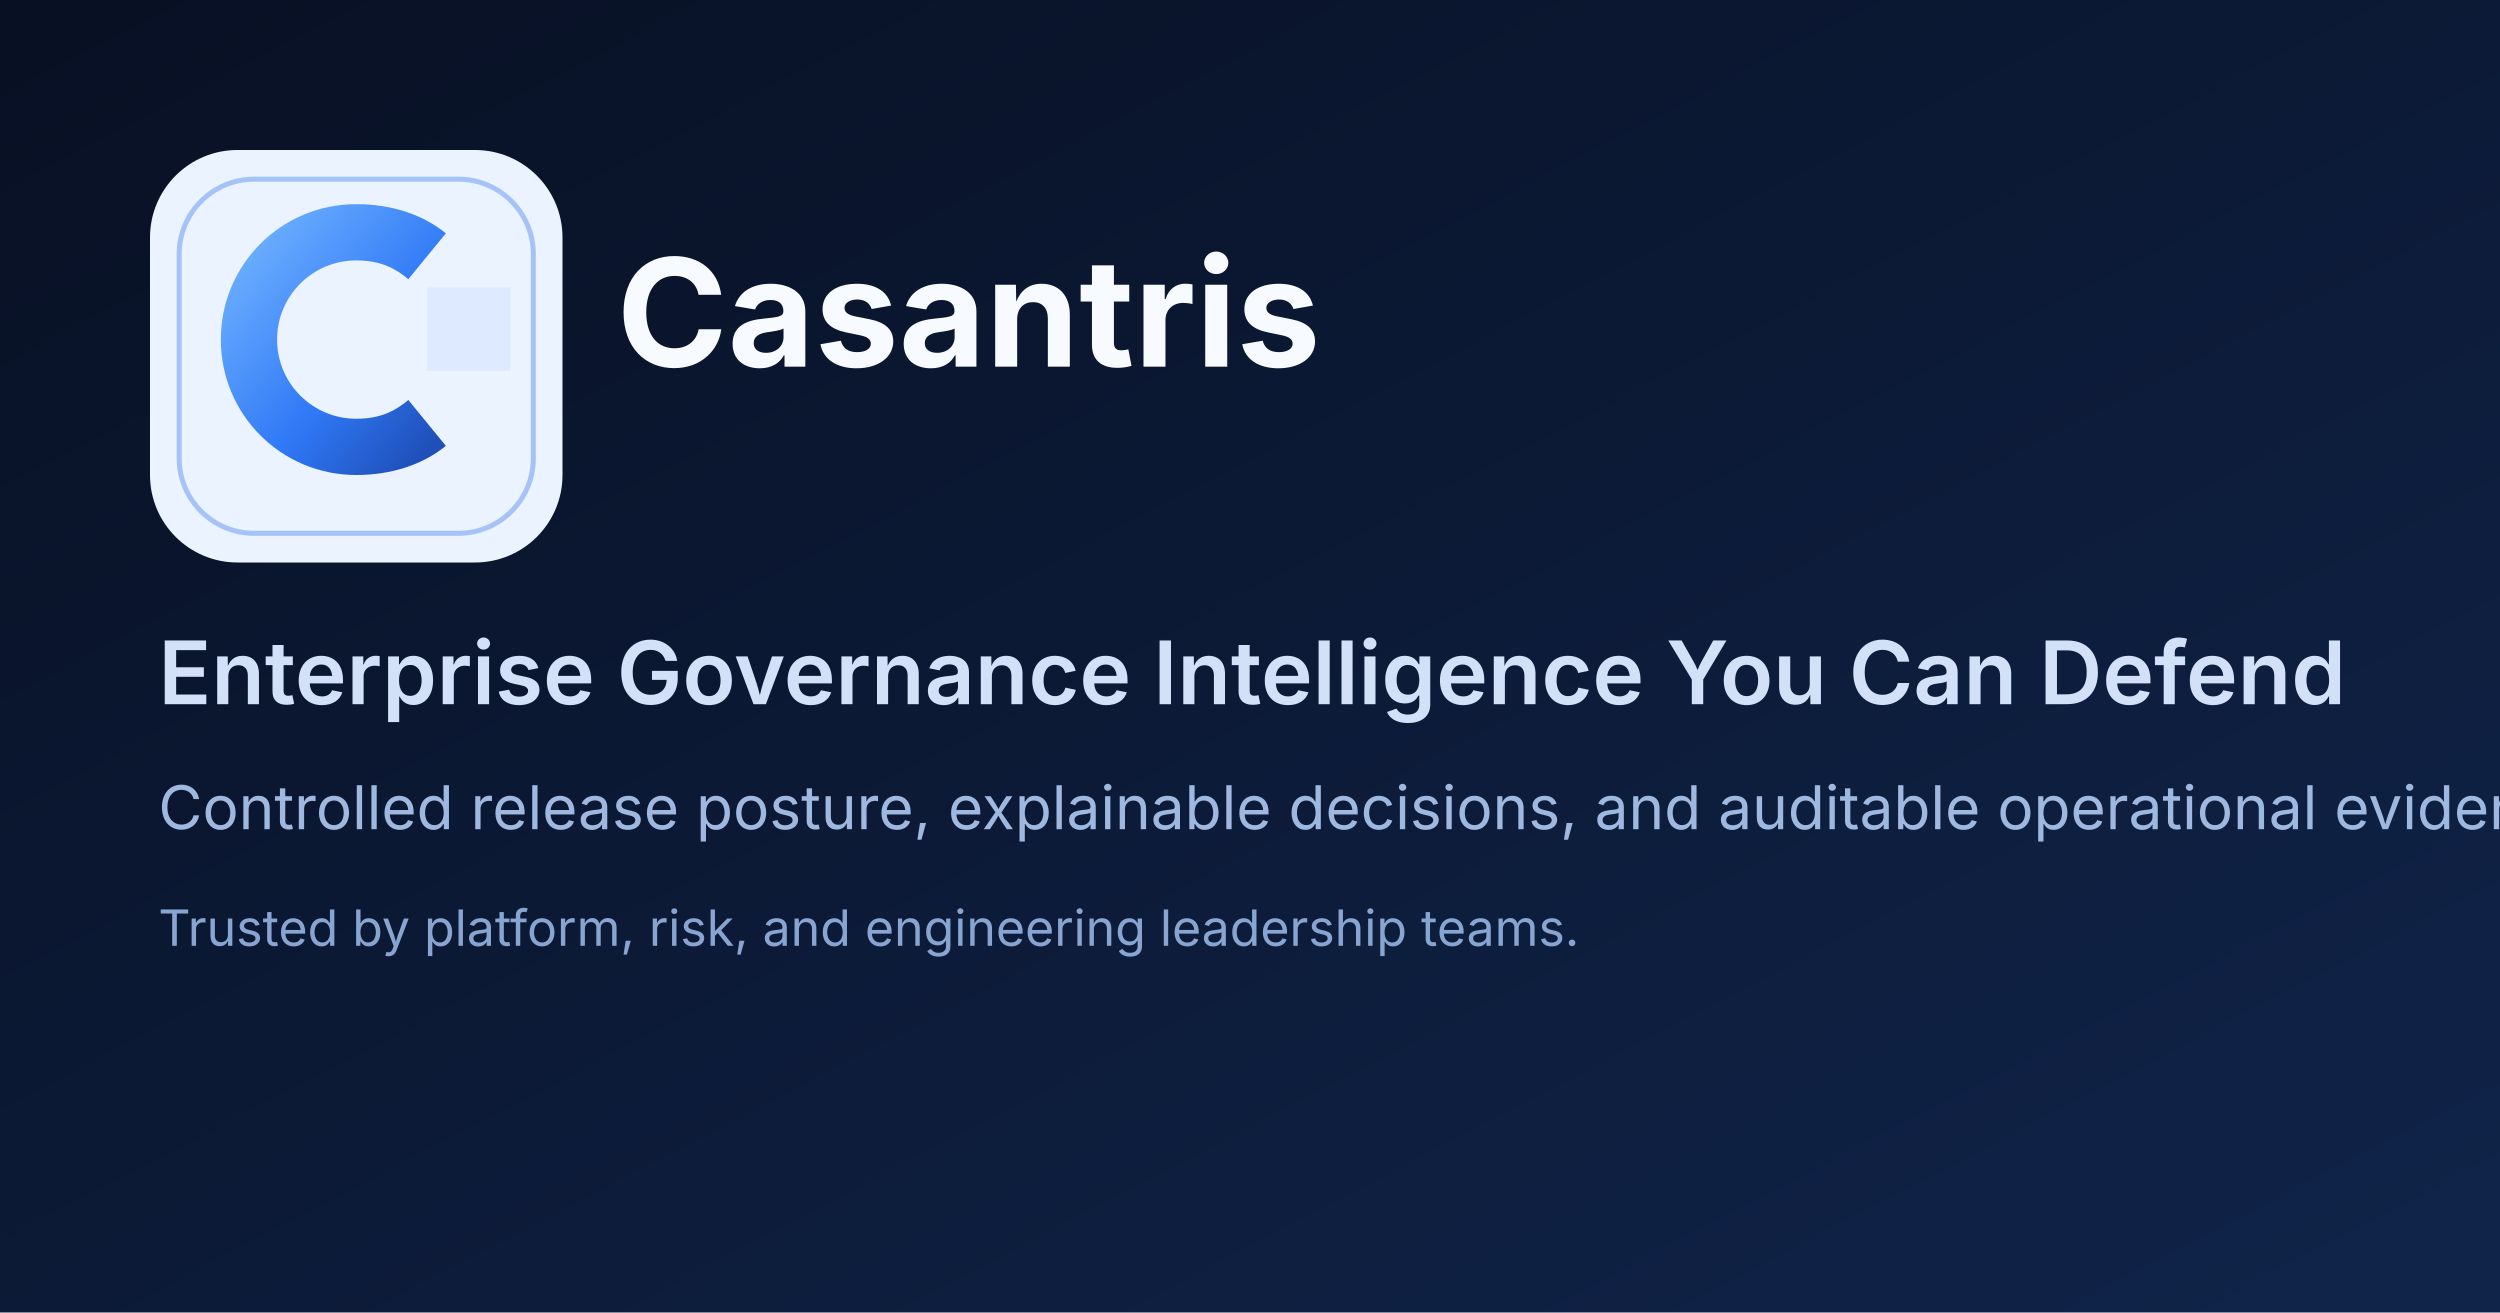
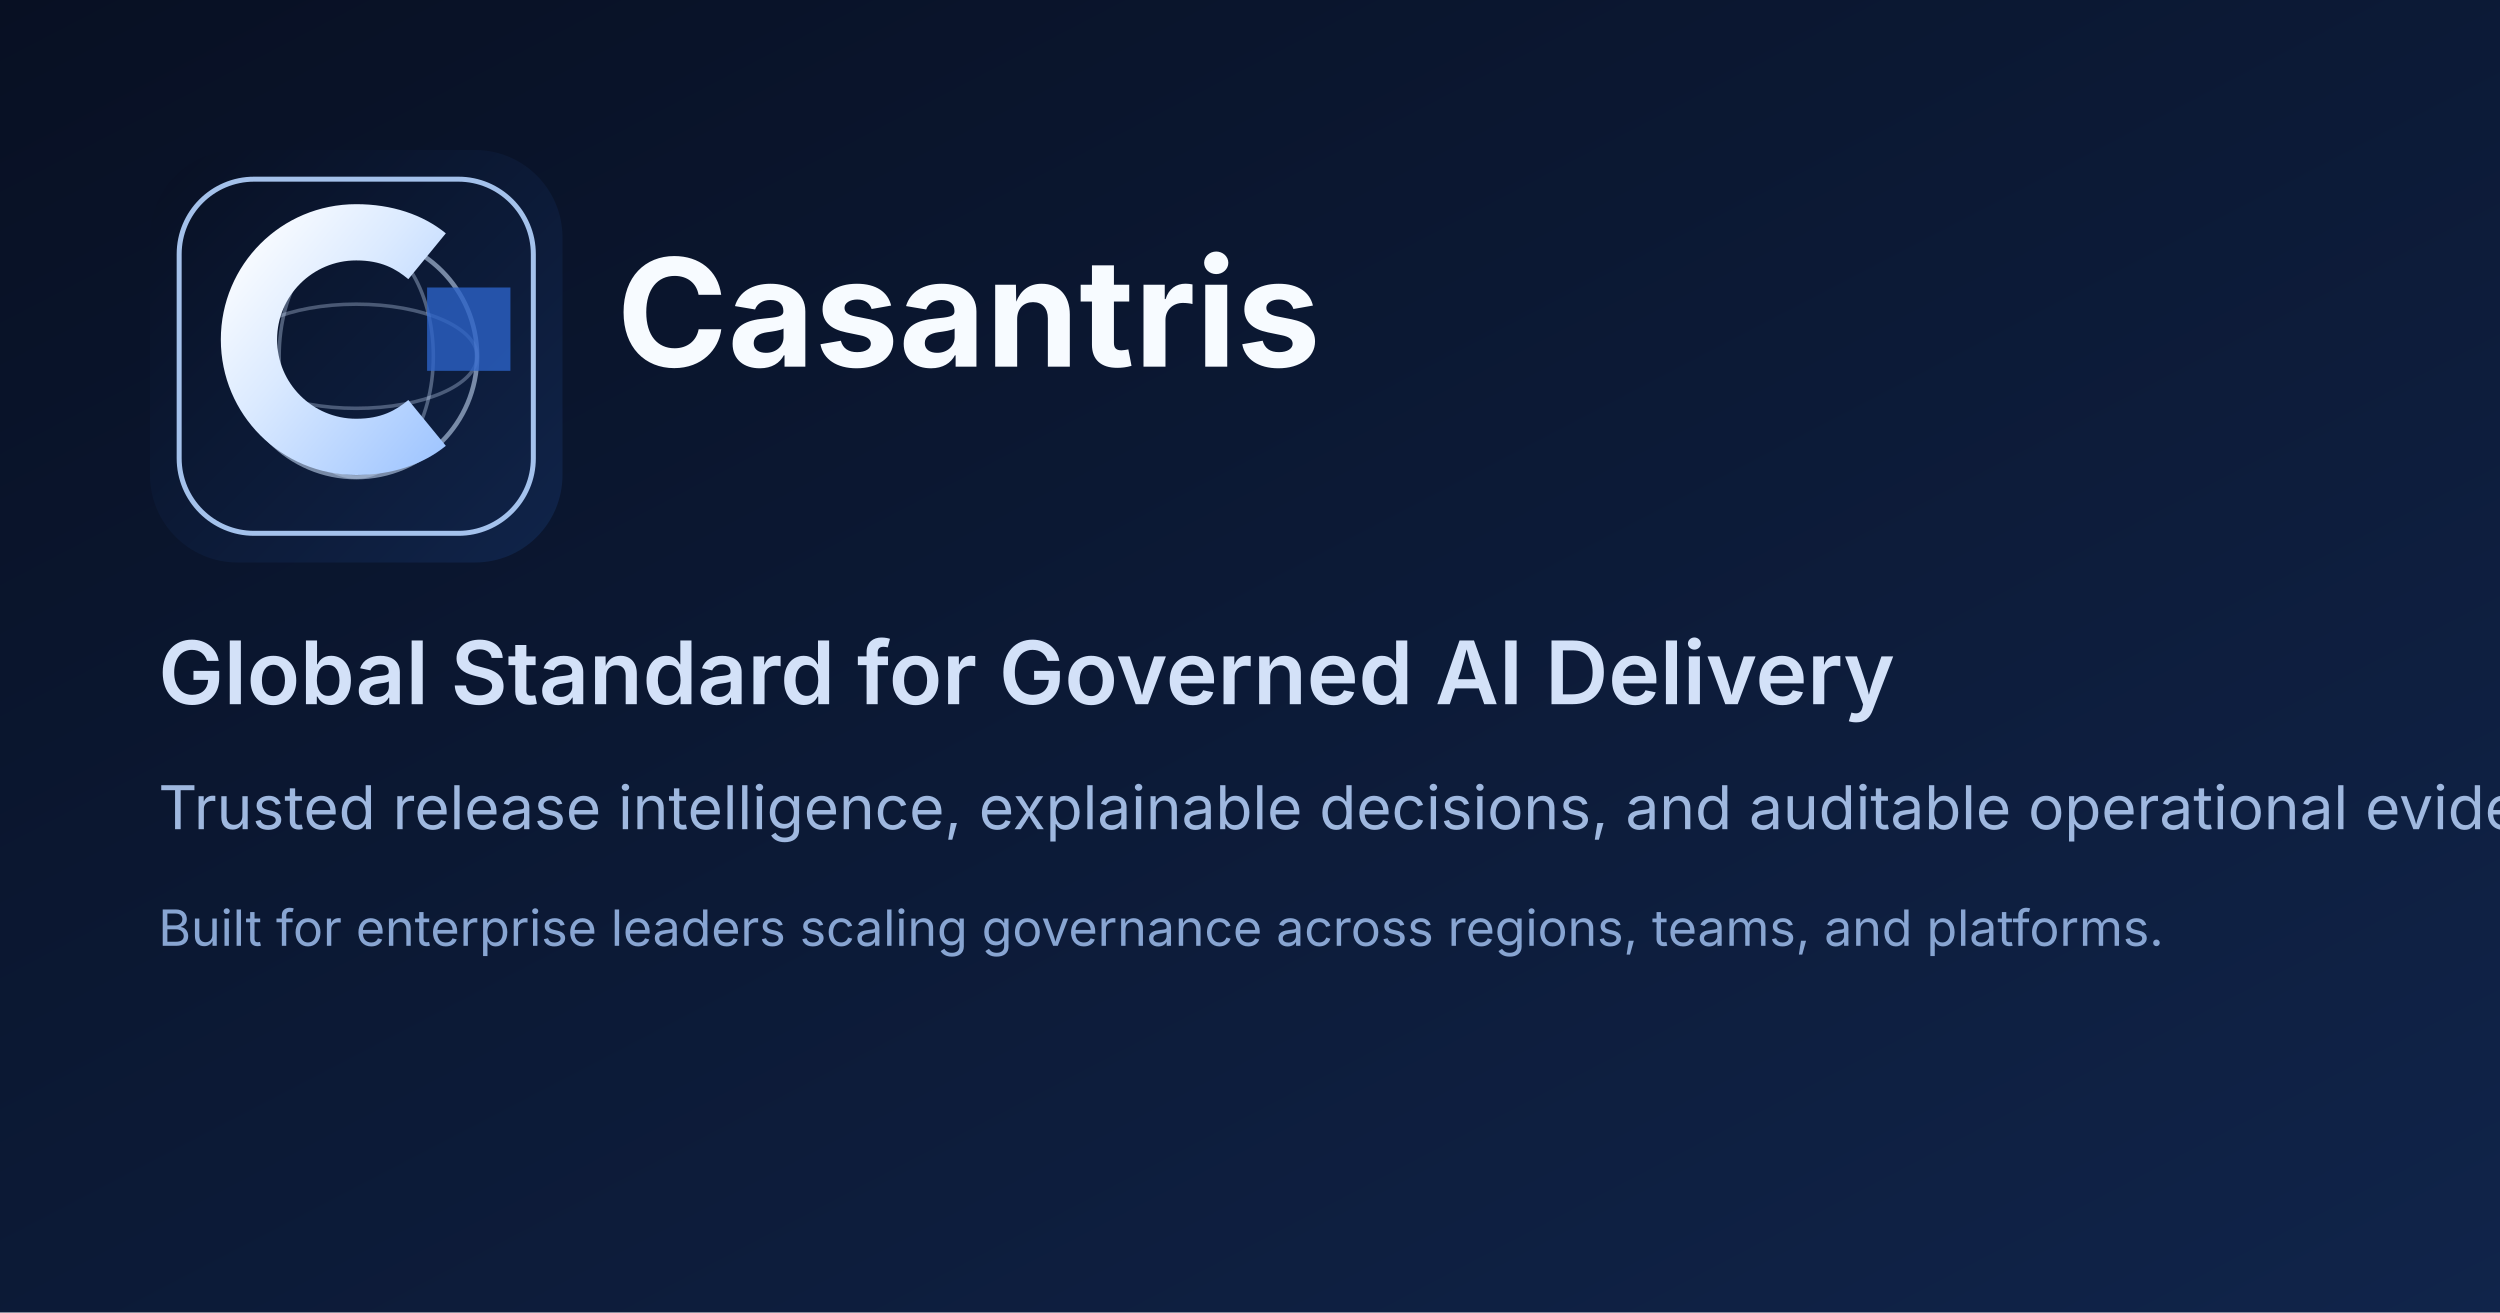
<svg xmlns="http://www.w3.org/2000/svg" width="1200" height="630" viewBox="0 0 1200 630">
  <defs>
    <linearGradient id="bg" x1="0%" y1="0%" x2="100%" y2="100%">
      <stop offset="0%" stop-color="#081023" />
      <stop offset="100%" stop-color="#10244a" />
    </linearGradient>
-     <linearGradient id="mark" x1="12%" y1="10%" x2="92%" y2="92%">
-       <stop offset="0%" stop-color="#6eb1ff" />
-       <stop offset="60%" stop-color="#2f78f6" />
-       <stop offset="100%" stop-color="#1f4fb8" />
+     <linearGradient id="mark" x1="6%" y1="8%" x2="96%" y2="96%">
+       <stop offset="0%" stop-color="#ffffff" />
+       <stop offset="42%" stop-color="#dbeaff" />
+       <stop offset="100%" stop-color="#9fc5ff" />
    </linearGradient>
  </defs>
  <rect width="1200" height="630" fill="url(#bg)" />
-   <rect x="72" y="72" width="198" height="198" rx="42" fill="#eaf3ff" />
-   <rect x="86" y="86" width="170" height="170" rx="36" fill="none" stroke="#9dbef6" stroke-width="2.4" opacity="0.9" />
+   <rect x="72" y="72" width="198" height="198" rx="42" fill="url(#bg)" />
+   <rect x="86" y="86" width="170" height="170" rx="36" fill="none" stroke="#b5d4ff" stroke-width="2.4" opacity="0.9" />
+   <circle cx="171" cy="171" r="58" fill="none" stroke="rgba(207,227,255,0.55)" stroke-width="2.2" />
+   <ellipse cx="171" cy="171" rx="37" ry="58" fill="none" stroke="rgba(207,227,255,0.35)" stroke-width="1.7" />
+   <ellipse cx="171" cy="171" rx="58" ry="25" fill="none" stroke="rgba(207,227,255,0.32)" stroke-width="1.7" />
  <path d="M214 112c-11-9-26-14-43-14-36 0-65 29-65 65s29 65 65 65c17 0 32-5 43-14l-18-22c-6 5-13 9-25 9-21 0-38-17-38-38s17-38 38-38c12 0 19 4 25 9l18-22z" fill="url(#mark)" />
-   <path d="M205 138h40v40h-40z" fill="#dbe9ff" opacity="0.9" />
+   <path d="M205 138h40v40h-40z" fill="#2b63c9" opacity="0.78" />
  <text x="296" y="176" fill="#f7fbff" font-size="72" font-family="Inter, Arial, sans-serif" font-weight="700">Casantris</text>
  <text x="76" y="338" fill="#d3e1f8" font-size="42" font-family="Inter, Arial, sans-serif" font-weight="600">
-     Enterprise Governance Intelligence You Can Defend
+     Global Standard for Governed AI Delivery
  </text>
  <text x="76" y="398" fill="#9fb8df" font-size="29" font-family="Inter, Arial, sans-serif">
-     Controlled release posture, explainable decisions, and auditable operational evidence.
+     Trusted release intelligence, explainable decisions, and auditable operational evidence.
  </text>
  <text x="76" y="454" fill="#88a5d2" font-size="24" font-family="Inter, Arial, sans-serif">
-     Trusted by platform, risk, and engineering leadership teams.
+     Built for enterprise leaders scaling governance across regions, teams, and platforms.
  </text>
</svg>
